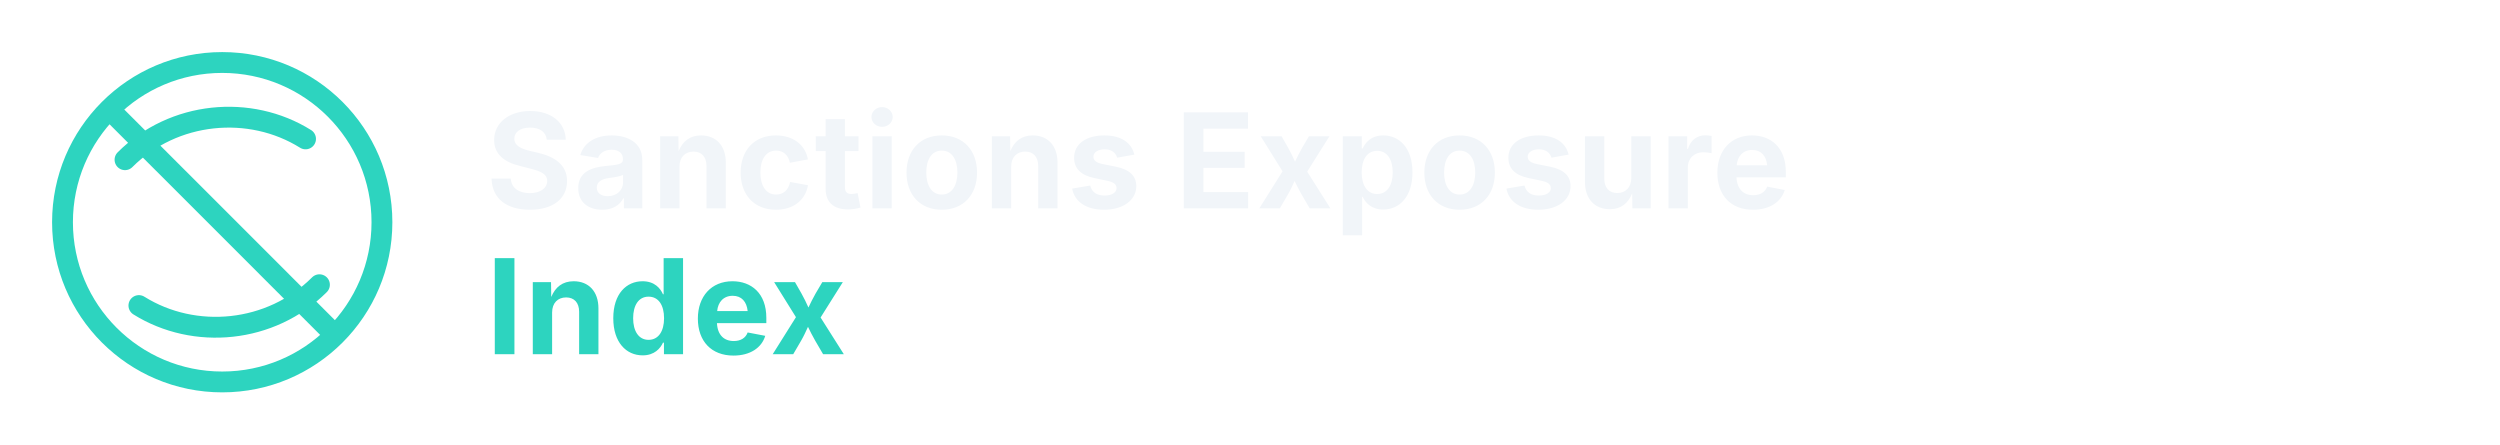
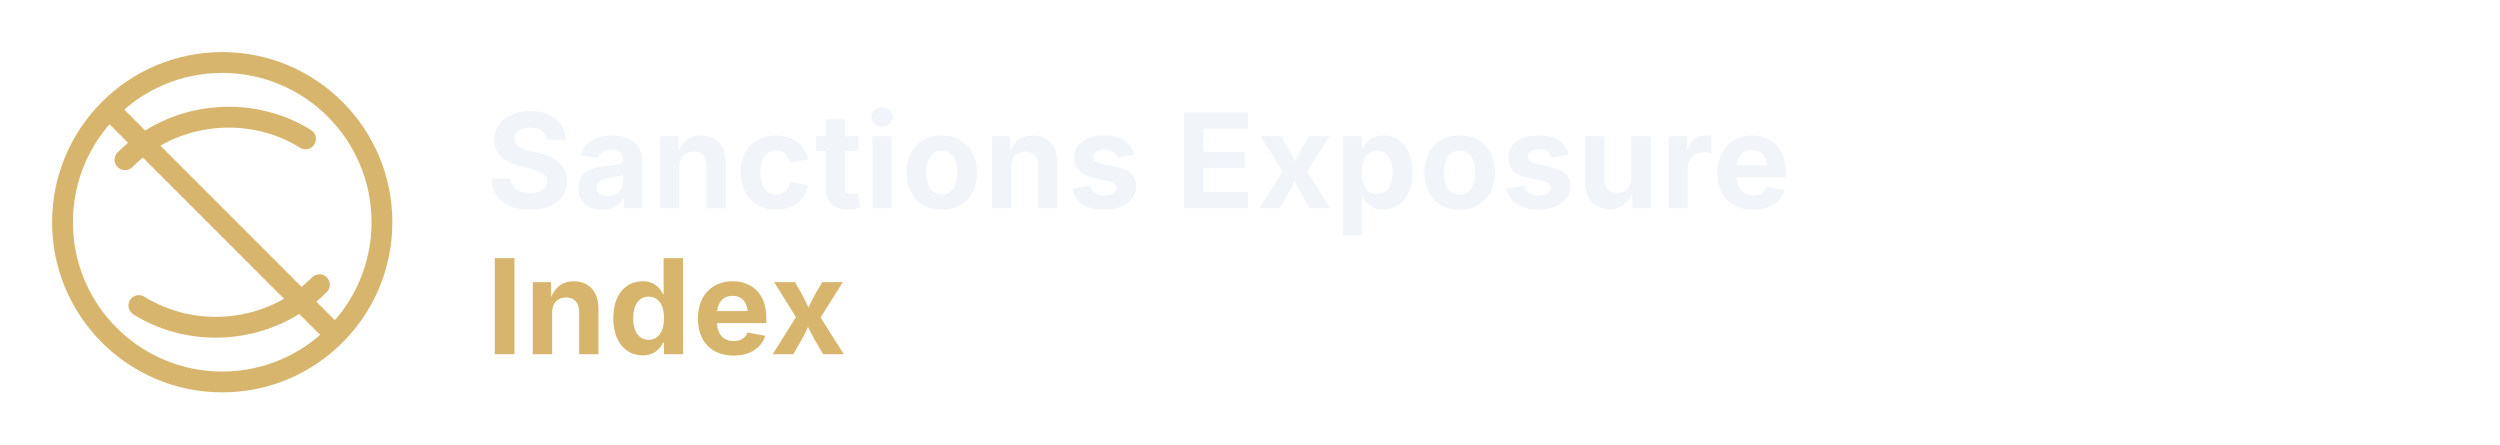
<svg xmlns="http://www.w3.org/2000/svg" viewBox="0 0 360 64" role="img" aria-labelledby="title desc">
-   <g fill="none" stroke="#2dd4bf" stroke-width="3" stroke-linecap="round" stroke-linejoin="round">
+   <g fill="none" stroke="#d7b56d" stroke-width="3" stroke-linecap="round" stroke-linejoin="round">
    <circle cx="32" cy="32" r="23" />
    <path d="m16 16 32 32M20 44c8 5 19 4 26-3M44 20c-8-5-19-4-26 3" />
  </g>
  <text x="70" y="30" fill="#f1f5f9" font-family="Inter,Segoe UI,Arial,sans-serif" font-size="19" font-weight="700" letter-spacing=".2">Sanctions Exposure</text>
-   <text x="70" y="51" fill="#2dd4bf" font-family="Inter,Segoe UI,Arial,sans-serif" font-size="19" font-weight="700" letter-spacing=".2">Index</text>
+   <text x="70" y="51" fill="#d7b56d" font-family="Inter,Segoe UI,Arial,sans-serif" font-size="19" font-weight="700" letter-spacing=".2">Index</text>
</svg>
